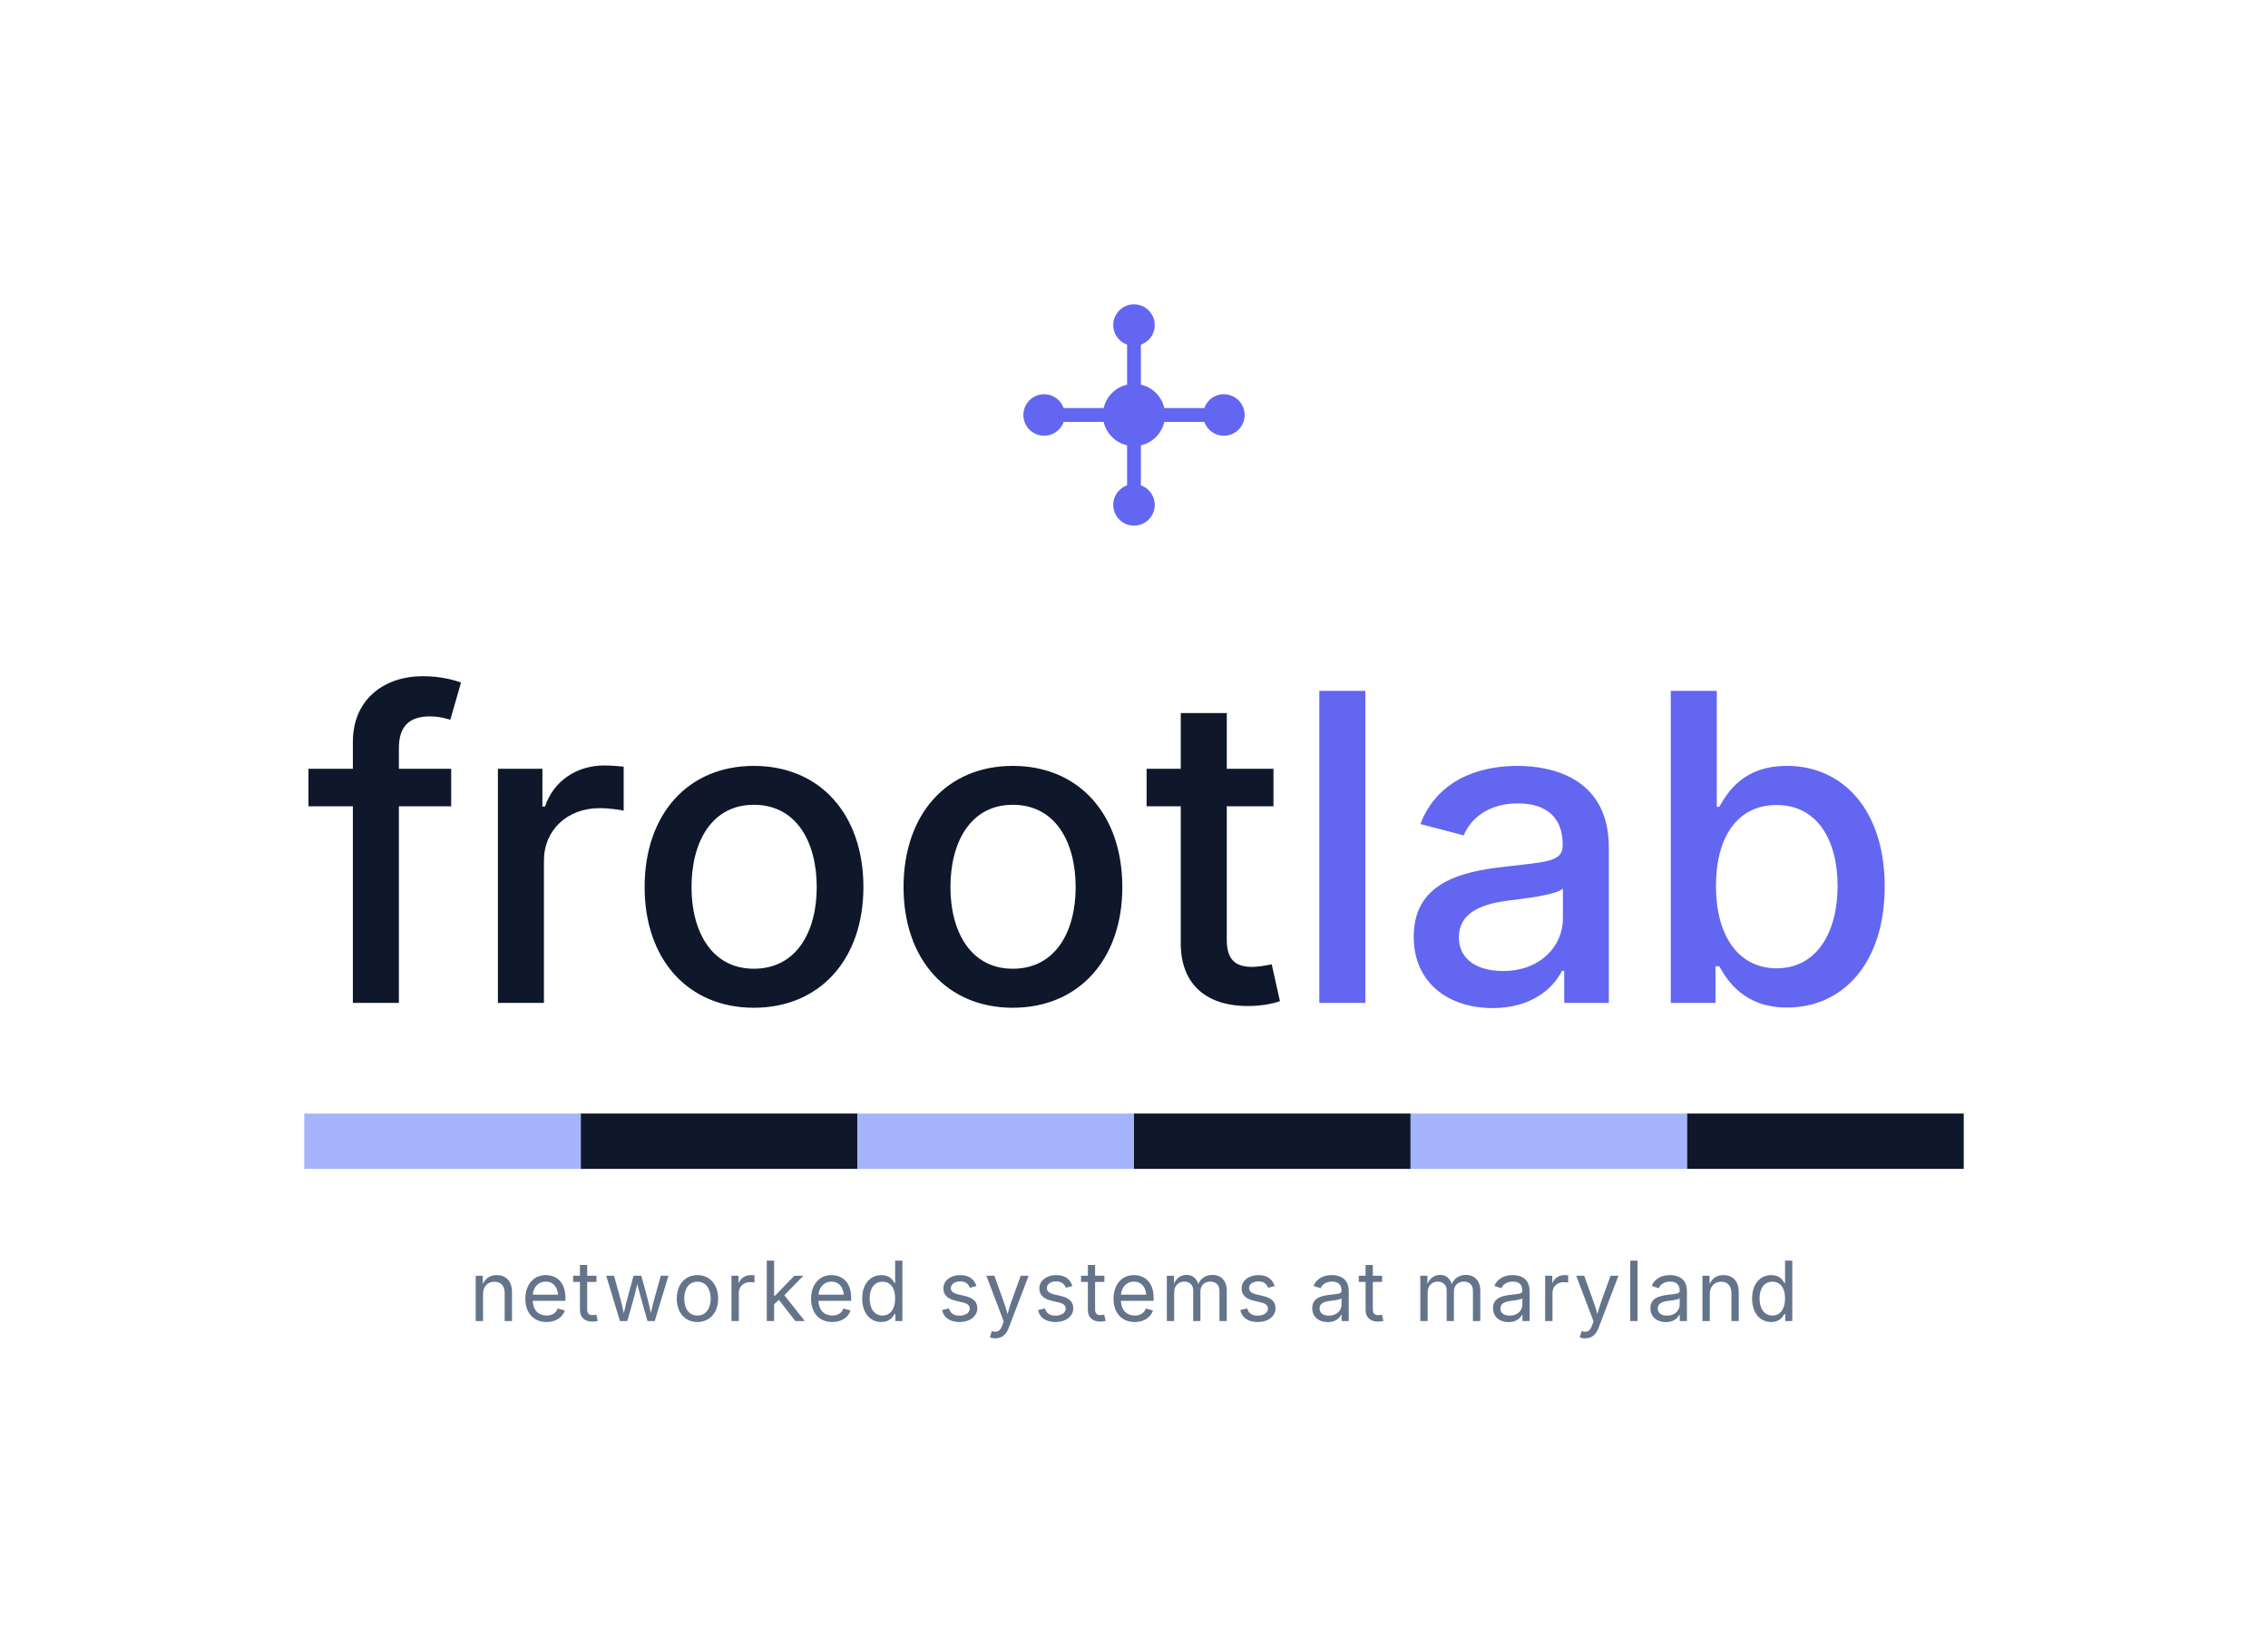
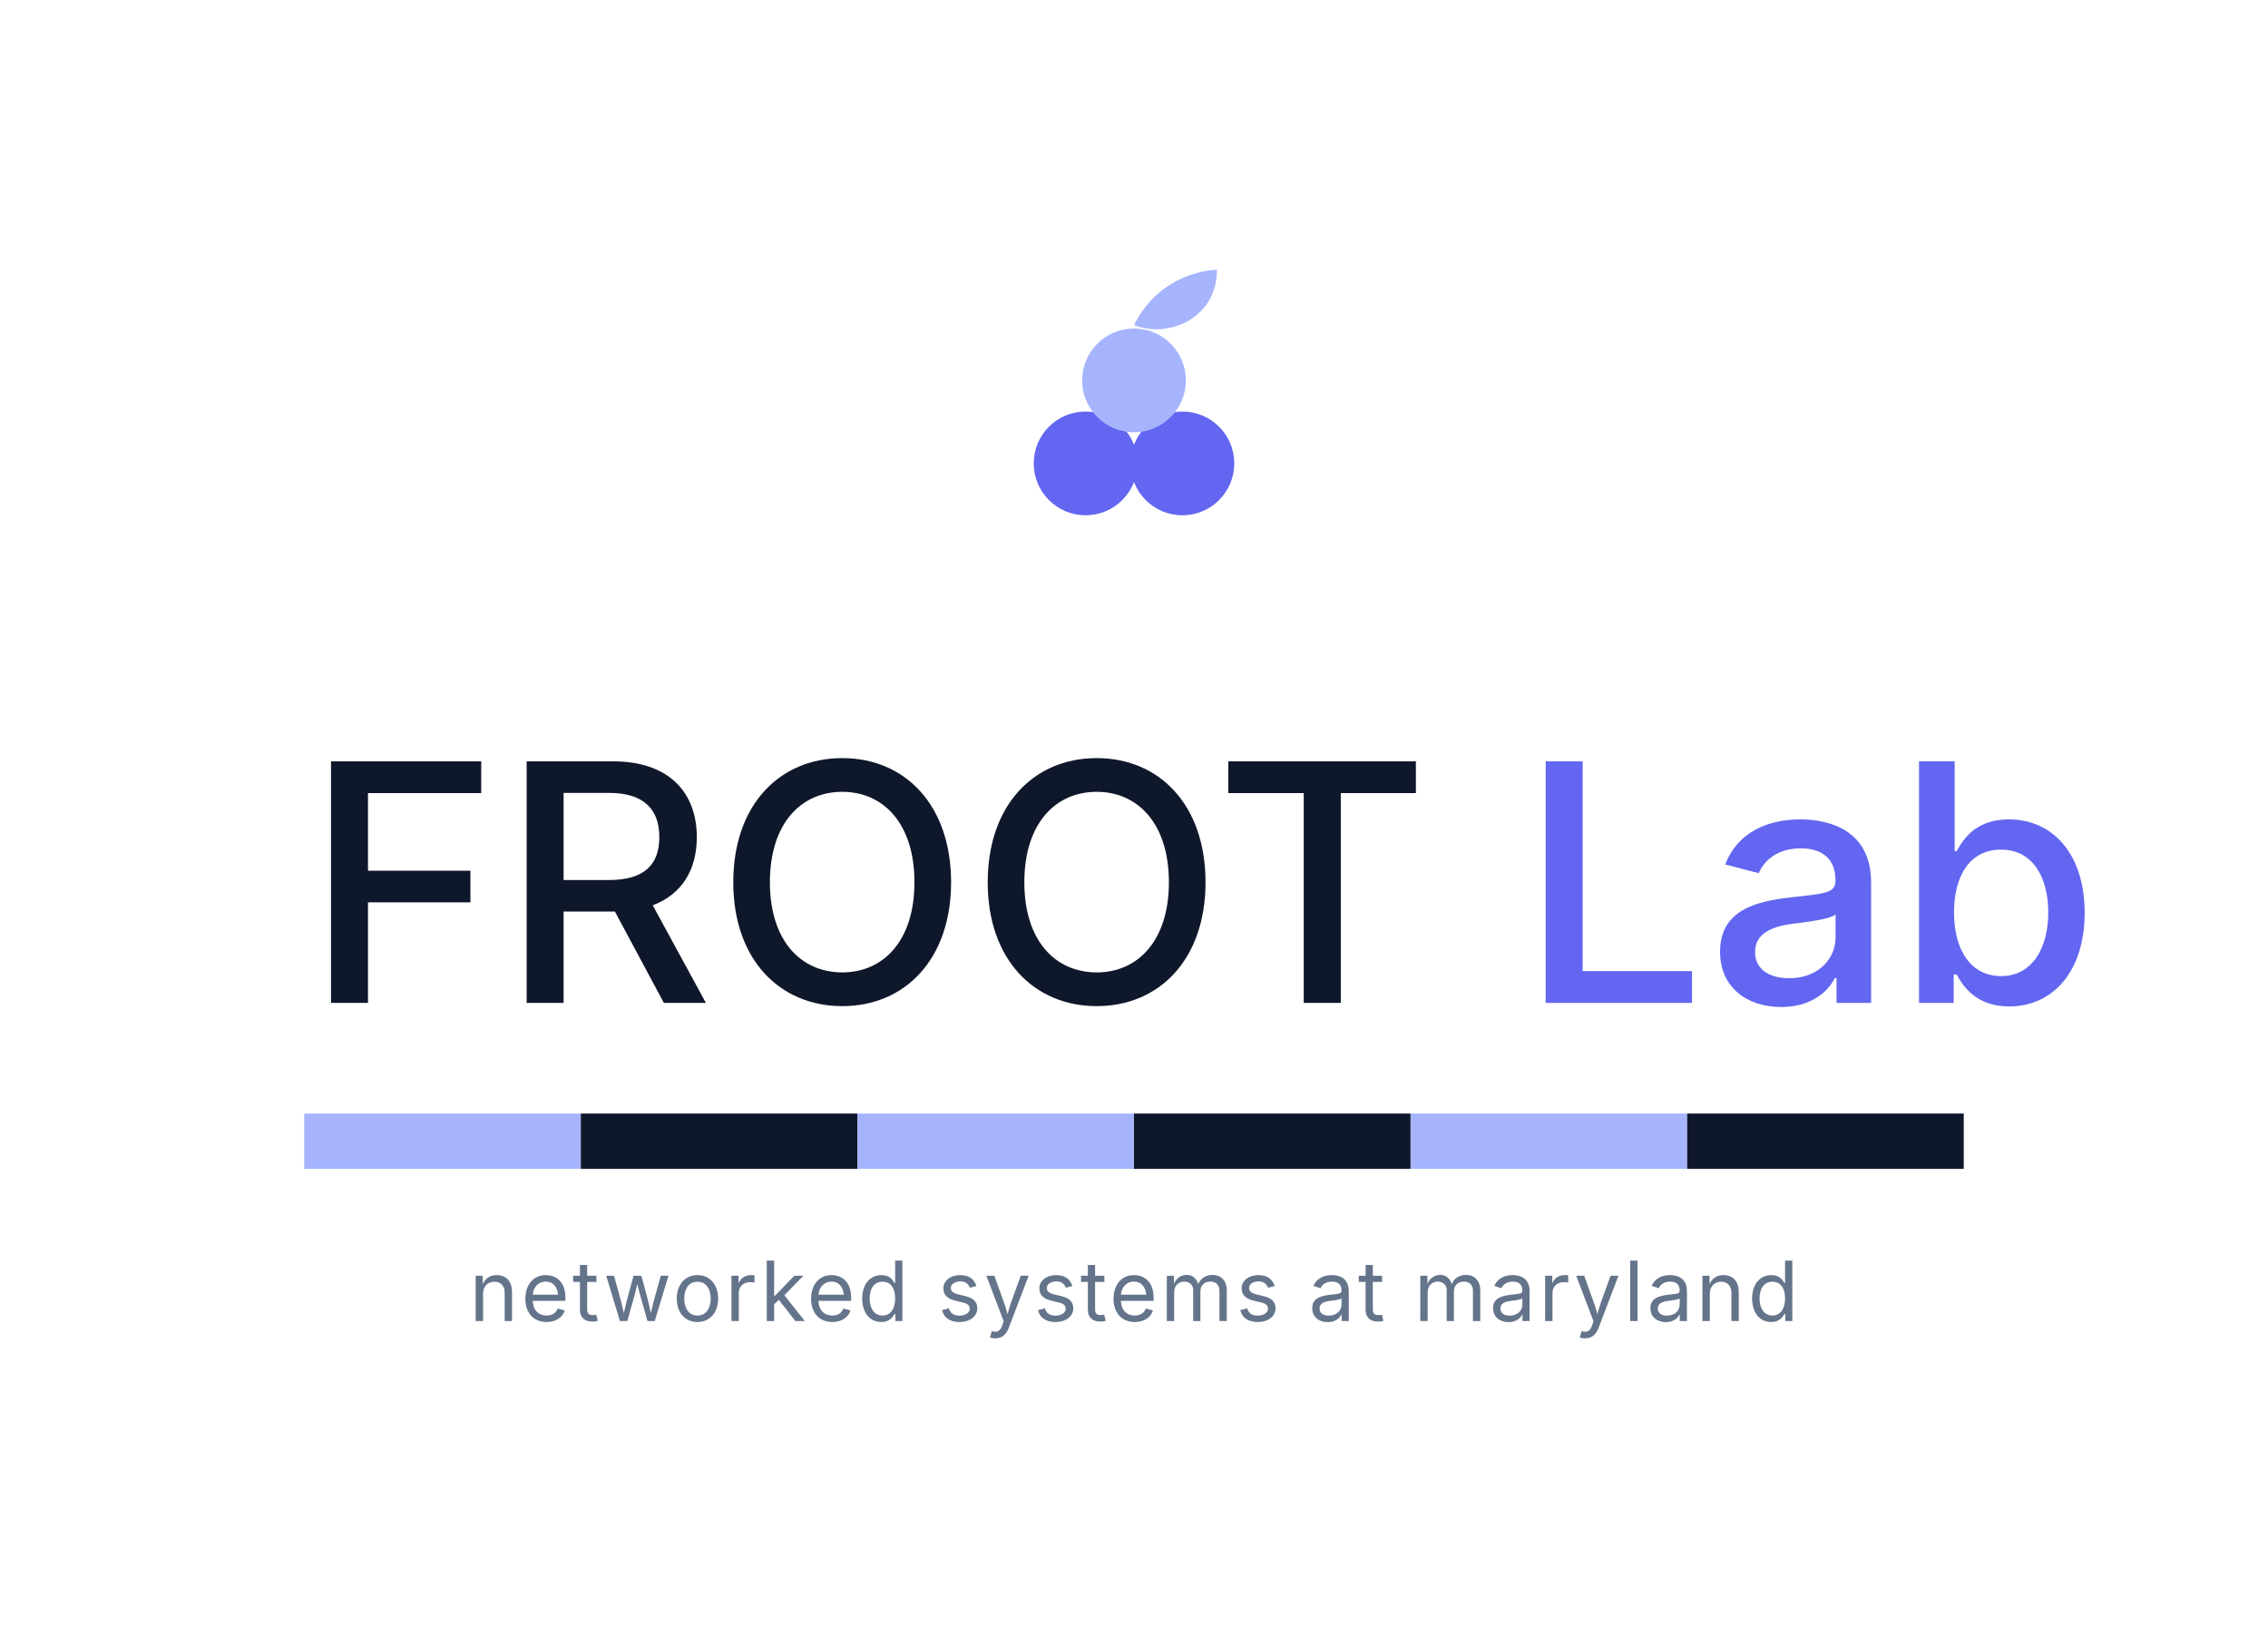
<svg xmlns="http://www.w3.org/2000/svg" viewBox="0 0 328 238" width="328" height="238" role="img" aria-labelledby="ttl desc">
-   <g stroke="#6366F1" stroke-width="2" stroke-linecap="round">
-     <line x1="164" y1="60" x2="164" y2="50" />
-     <line x1="164" y1="60" x2="164" y2="70" />
-     <line x1="164" y1="60" x2="154" y2="60" />
-     <line x1="164" y1="60" x2="174" y2="60" />
-   </g>
-   <g fill="#6366F1">
-     <circle cx="164" cy="47" r="3" />
-     <circle cx="164" cy="73" r="3" />
-     <circle cx="151" cy="60" r="3" />
-     <circle cx="177" cy="60" r="3" />
-     <circle cx="164" cy="60" r="4.5" />
-   </g>
-   <text x="44" y="145" textLength="240" lengthAdjust="spacing" font-family="Inter, Manrope, 'Helvetica Neue', Helvetica, Arial, sans-serif" font-size="62" font-weight="500" fill="#0F172A">froot<tspan fill="#6366F1">lab</tspan>
+   <circle cx="157.0" cy="67.0" r="7.5" fill="#6366F1" />
+   <circle cx="171.0" cy="67.0" r="7.5" fill="#6366F1" />
+   <circle cx="164.0" cy="55.0" r="7.5" fill="#A5B4FC" />
+   <path d="M164.0 47.0 C168.0 39.0 176.0 39.0 176.0 39.0 C176.0 46.0 169.0 49.0 164.0 47.0 Z" fill="#A5B4FC" />
+   <text x="44" y="145" textLength="240" lengthAdjust="spacing" font-family="'IBM Plex Sans', Inter, Manrope, 'Helvetica Neue', Helvetica, Arial, sans-serif" font-size="48" font-weight="500" fill="#0F172A">FROOT <tspan fill="#6366F1">Lab</tspan>
  </text>
  <rect x="44" y="161" width="40" height="8" fill="#A5B4FC" />
  <rect x="84" y="161" width="40" height="8" fill="#0F172A" />
  <rect x="124" y="161" width="40" height="8" fill="#A5B4FC" />
  <rect x="164" y="161" width="40" height="8" fill="#0F172A" />
  <rect x="204" y="161" width="40" height="8" fill="#A5B4FC" />
  <rect x="244" y="161" width="40" height="8" fill="#0F172A" />
-   <text x="164" y="191" text-anchor="middle" font-family="Inter, Manrope, 'Helvetica Neue', Helvetica, Arial, sans-serif" font-size="12" font-weight="400" letter-spacing="0.4" fill="#64748B">networked systems at maryland</text>
+   <text x="164" y="191" text-anchor="middle" font-family="'IBM Plex Sans', Inter, Manrope, 'Helvetica Neue', Helvetica, Arial, sans-serif" font-size="12" font-weight="400" letter-spacing="0.4" fill="#64748B">networked systems at maryland</text>
</svg>
